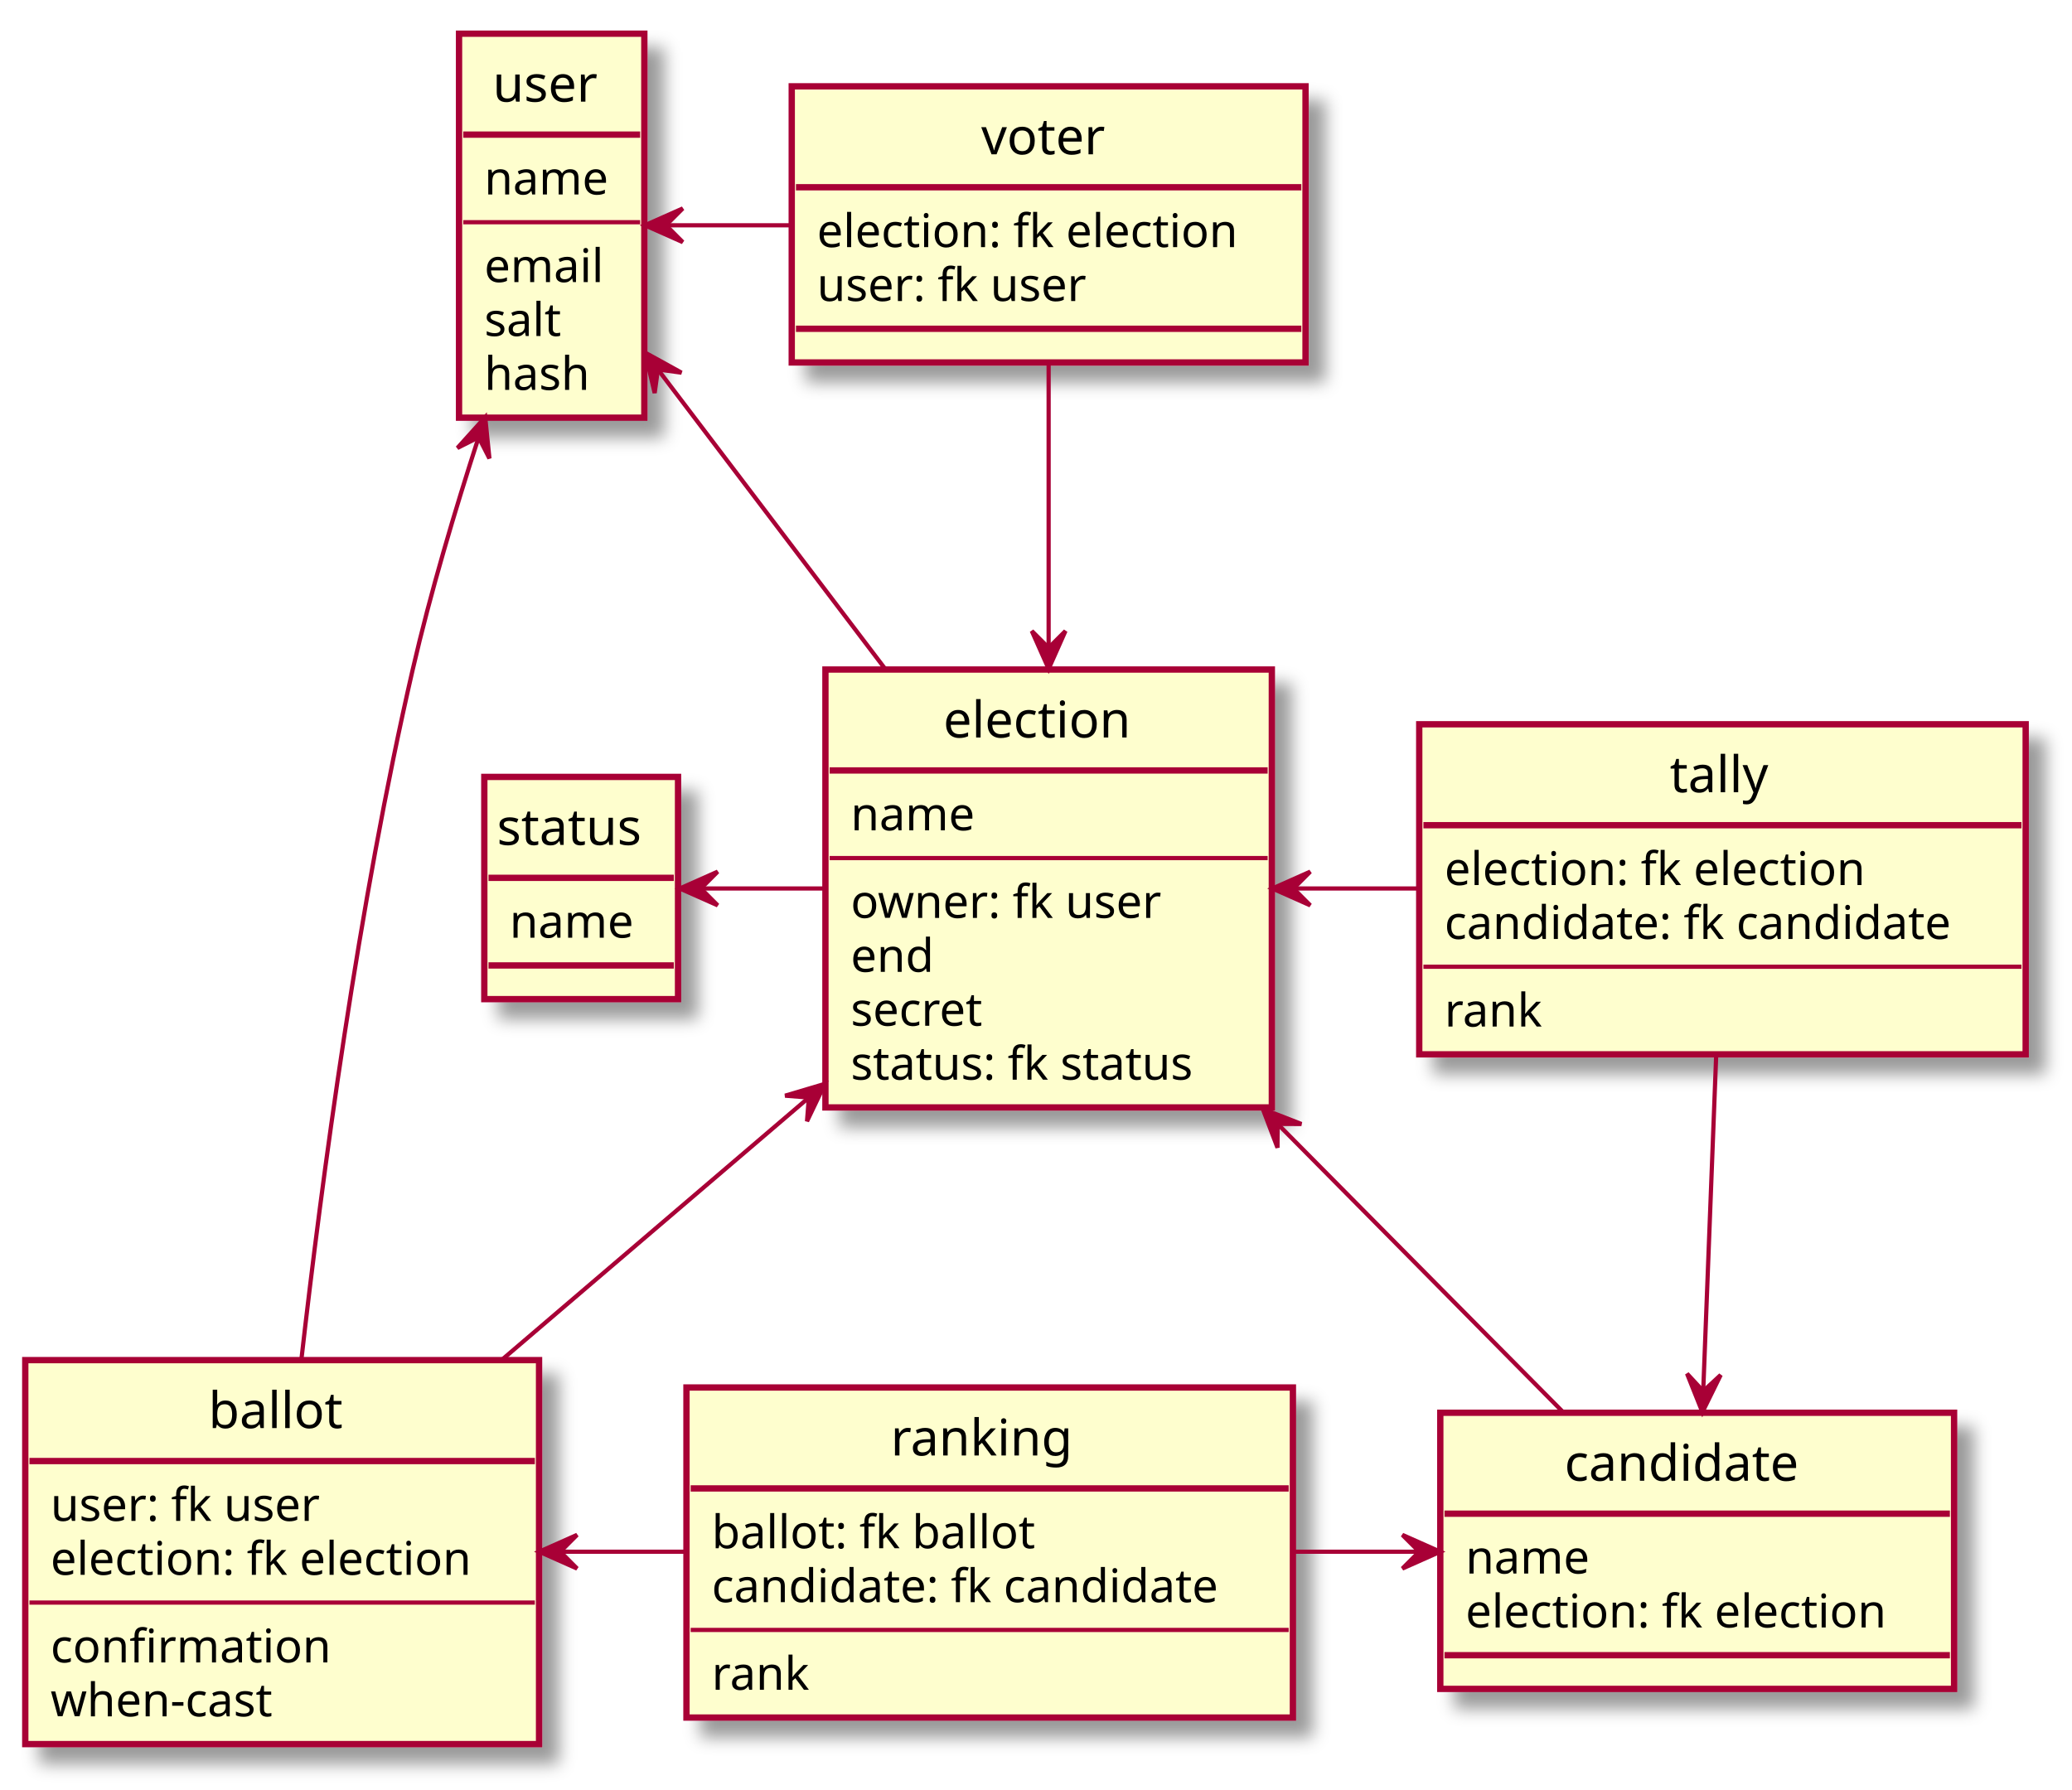
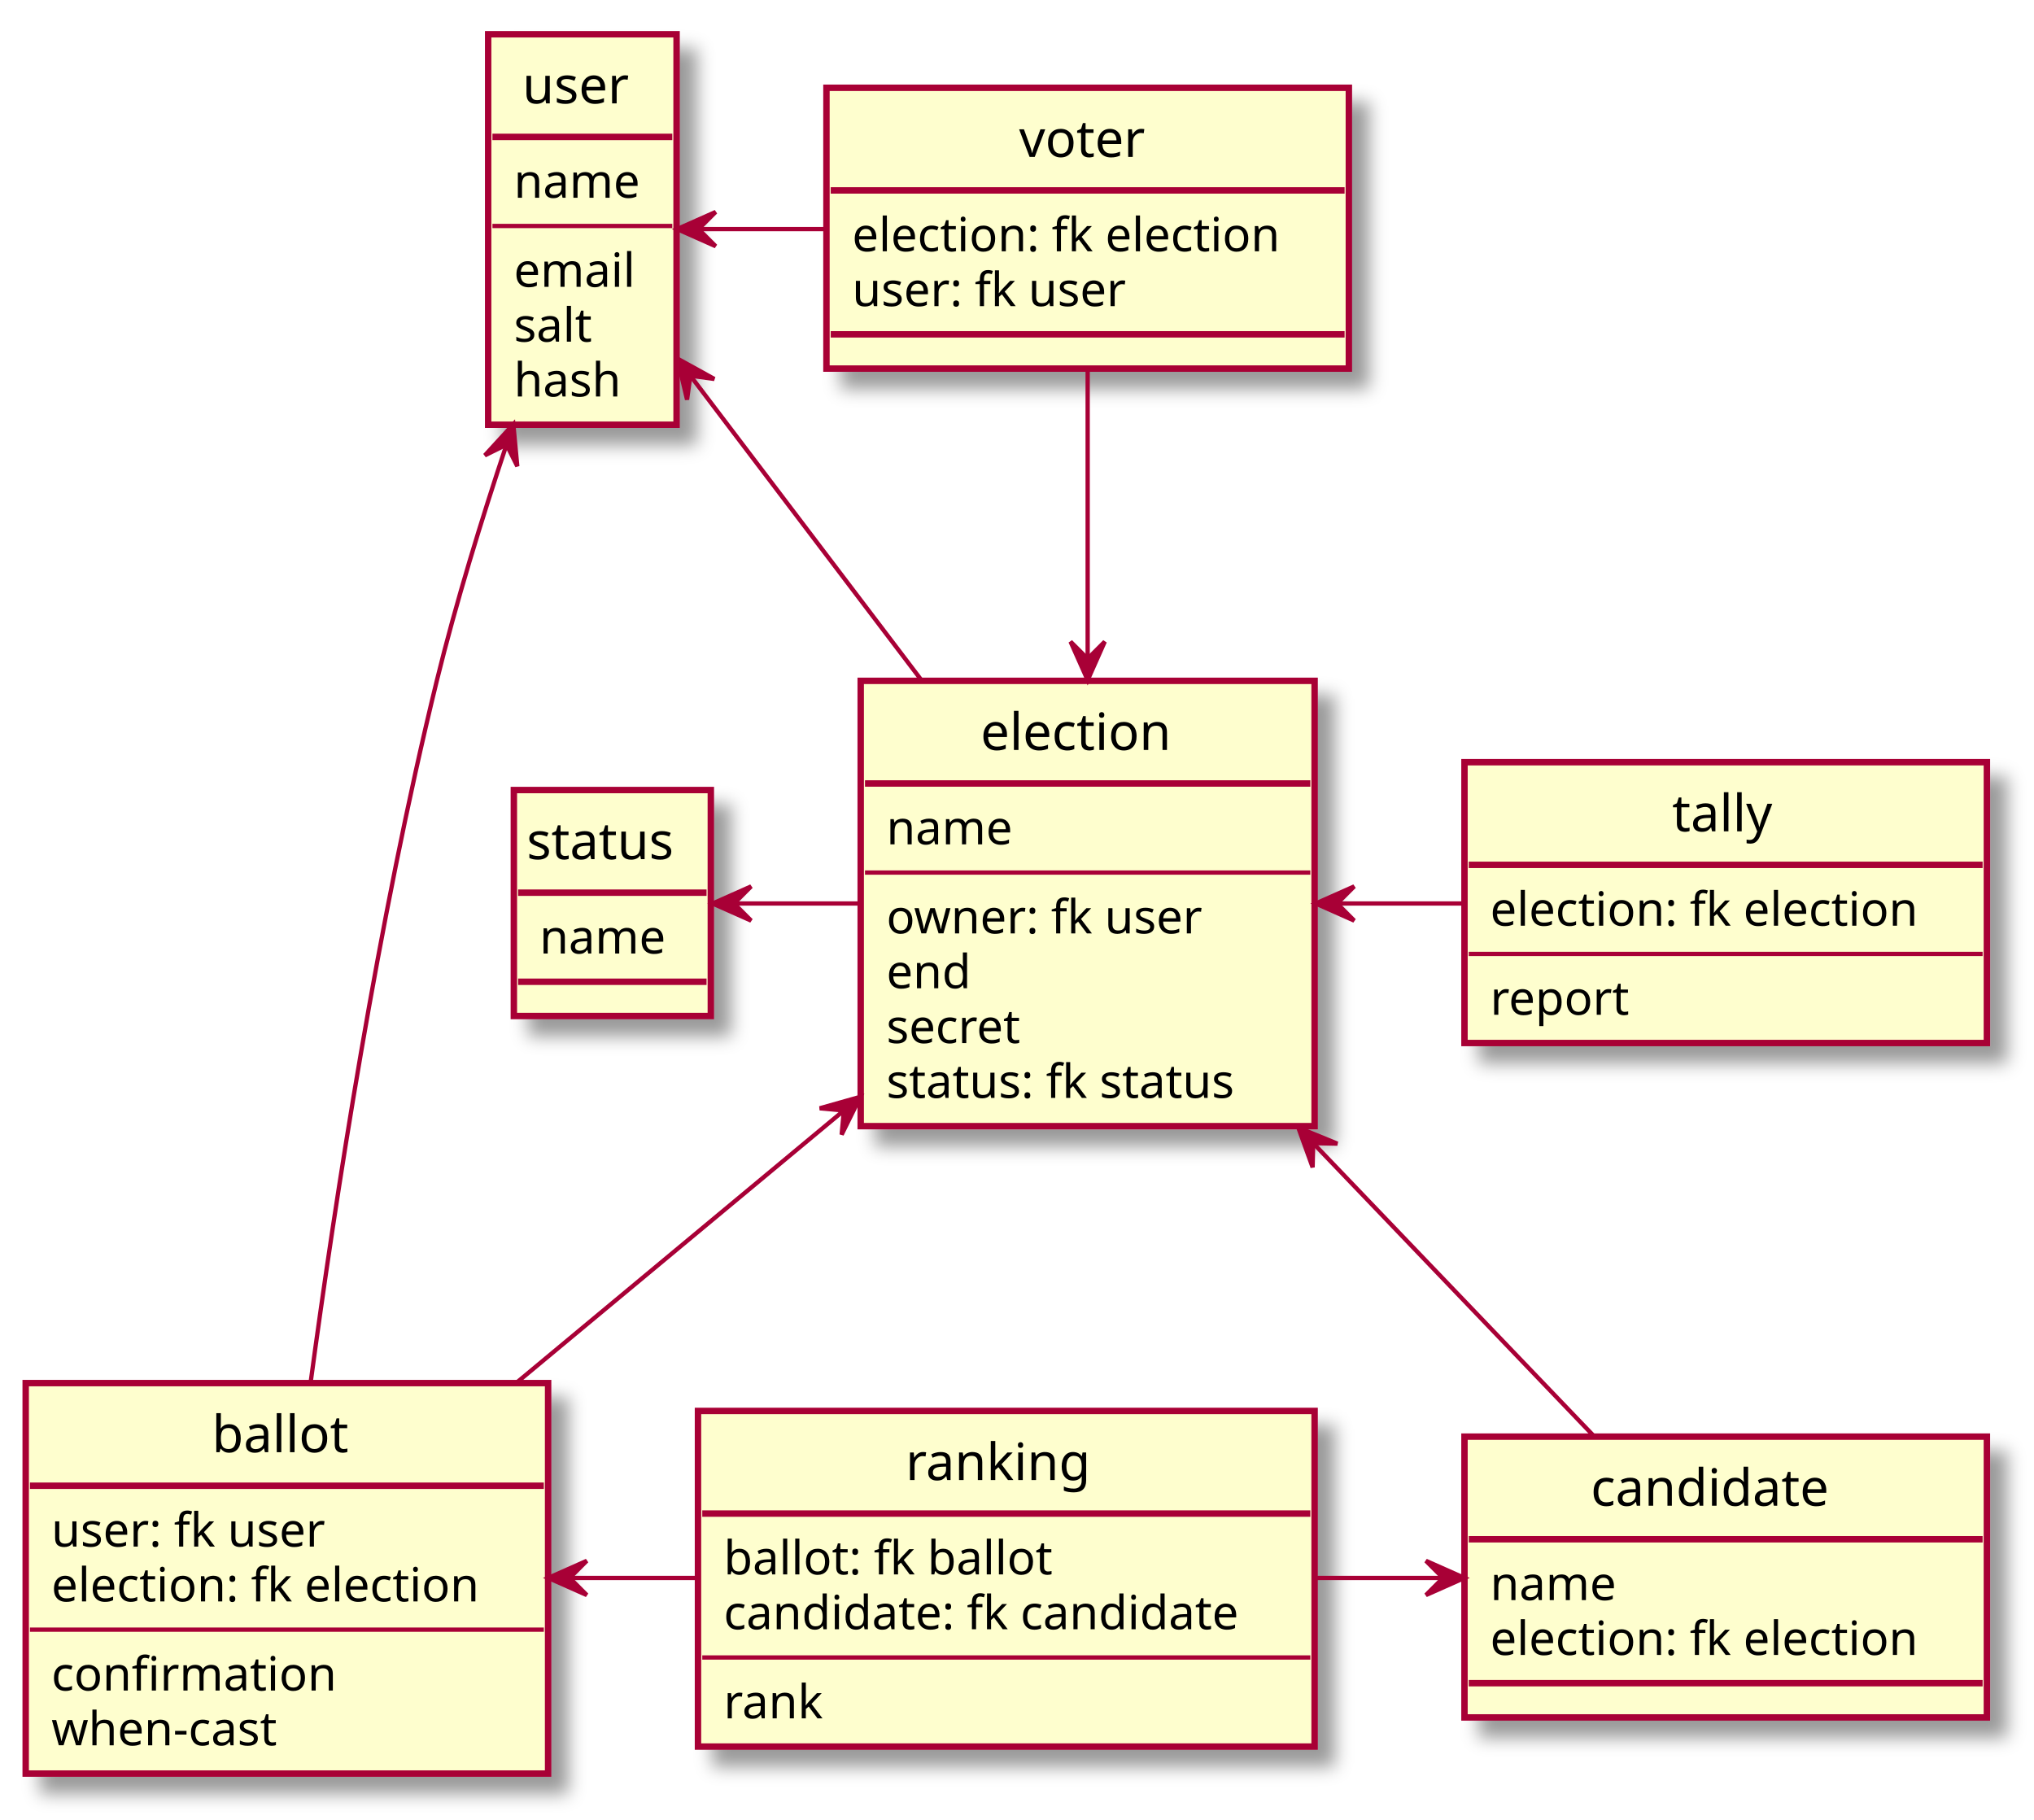
- <svg xmlns="http://www.w3.org/2000/svg" contentScriptType="application/ecmascript" contentStyleType="text/css" height="425px" preserveAspectRatio="none" style="width:492px;height:425px;" version="1.1" viewBox="0 0 492 425" width="492px" zoomAndPan="magnify">
+ <svg xmlns="http://www.w3.org/2000/svg" contentScriptType="application/ecmascript" contentStyleType="text/css" height="425px" preserveAspectRatio="none" style="width:475px;height:425px;" version="1.1" viewBox="0 0 475 425" width="475px" zoomAndPan="magnify">
  <defs>
-     <filter height="300%" id="f1t5wq2k90zj4m" width="300%" x="-1" y="-1">
+     <filter height="300%" id="fxdyzv2b6w8vk" width="300%" x="-1" y="-1">
      <feGaussianBlur result="blurOut" stdDeviation="2.0" />
      <feColorMatrix in="blurOut" result="blurOut2" type="matrix" values="0 0 0 0 0 0 0 0 0 0 0 0 0 0 0 0 0 0 .4 0" />
      <feOffset dx="4.0" dy="4.0" in="blurOut2" result="blurOut3" />
      <feBlend in="SourceGraphic" in2="blurOut3" mode="normal" />
    </filter>
  </defs>
  <g>
-     <rect fill="#FEFECE" filter="url(#f1t5wq2k90zj4m)" height="91.188" id="user" style="stroke: #A80036; stroke-width: 1.5;" width="44" x="109" y="8" />
-     <text fill="#000000" font-family="sans-serif" font-size="12" lengthAdjust="spacingAndGlyphs" textLength="28" x="117" y="24.139">user
+     <rect fill="#FEFECE" filter="url(#fxdyzv2b6w8vk)" height="91.188" id="user" style="stroke: #A80036; stroke-width: 1.5;" width="44" x="114" y="8" />
+     <text fill="#000000" font-family="sans-serif" font-size="12" lengthAdjust="spacingAndGlyphs" textLength="28" x="122" y="24.139">user
        </text>
-     <line style="stroke: #A80036; stroke-width: 1.5;" x1="110" x2="152" y1="31.969" y2="31.969" />
-     <text fill="#000000" font-family="sans-serif" font-size="11" lengthAdjust="spacingAndGlyphs" textLength="32" x="115" y="46.179">name
+     <line style="stroke: #A80036; stroke-width: 1.5;" x1="115" x2="157" y1="31.969" y2="31.969" />
+     <text fill="#000000" font-family="sans-serif" font-size="11" lengthAdjust="spacingAndGlyphs" textLength="32" x="120" y="46.179">name
        </text>
-     <line style="stroke: #A80036; stroke-width: 1.0;" x1="110" x2="152" y1="52.773" y2="52.773" />
-     <text fill="#000000" font-family="sans-serif" font-size="11" lengthAdjust="spacingAndGlyphs" textLength="31" x="115" y="66.984">email
+     <line style="stroke: #A80036; stroke-width: 1.0;" x1="115" x2="157" y1="52.773" y2="52.773" />
+     <text fill="#000000" font-family="sans-serif" font-size="11" lengthAdjust="spacingAndGlyphs" textLength="31" x="120" y="66.984">email
        </text>
-     <text fill="#000000" font-family="sans-serif" font-size="11" lengthAdjust="spacingAndGlyphs" textLength="21" x="115" y="79.789">salt
+     <text fill="#000000" font-family="sans-serif" font-size="11" lengthAdjust="spacingAndGlyphs" textLength="21" x="120" y="79.789">salt
        </text>
-     <text fill="#000000" font-family="sans-serif" font-size="11" lengthAdjust="spacingAndGlyphs" textLength="28" x="115" y="92.593">hash
+     <text fill="#000000" font-family="sans-serif" font-size="11" lengthAdjust="spacingAndGlyphs" textLength="28" x="120" y="92.593">hash
        </text>
-     <rect fill="#FEFECE" filter="url(#f1t5wq2k90zj4m)" height="103.992" id="election" style="stroke: #A80036; stroke-width: 1.5;" width="106" x="196" y="159" />
-     <text fill="#000000" font-family="sans-serif" font-size="12" lengthAdjust="spacingAndGlyphs" textLength="50" x="224" y="175.139">election
+     <rect fill="#FEFECE" filter="url(#fxdyzv2b6w8vk)" height="103.992" id="election" style="stroke: #A80036; stroke-width: 1.5;" width="106" x="201" y="159" />
+     <text fill="#000000" font-family="sans-serif" font-size="12" lengthAdjust="spacingAndGlyphs" textLength="50" x="229" y="175.139">election
        </text>
-     <line style="stroke: #A80036; stroke-width: 1.5;" x1="197" x2="301" y1="182.969" y2="182.969" />
-     <text fill="#000000" font-family="sans-serif" font-size="11" lengthAdjust="spacingAndGlyphs" textLength="32" x="202" y="197.179">name
+     <line style="stroke: #A80036; stroke-width: 1.5;" x1="202" x2="306" y1="182.969" y2="182.969" />
+     <text fill="#000000" font-family="sans-serif" font-size="11" lengthAdjust="spacingAndGlyphs" textLength="32" x="207" y="197.179">name
        </text>
-     <line style="stroke: #A80036; stroke-width: 1.0;" x1="197" x2="301" y1="203.773" y2="203.773" />
-     <text fill="#000000" font-family="sans-serif" font-size="11" lengthAdjust="spacingAndGlyphs" textLength="83" x="202" y="217.984">owner: fk user
+     <line style="stroke: #A80036; stroke-width: 1.0;" x1="202" x2="306" y1="203.773" y2="203.773" />
+     <text fill="#000000" font-family="sans-serif" font-size="11" lengthAdjust="spacingAndGlyphs" textLength="83" x="207" y="217.984">owner: fk user
        </text>
-     <text fill="#000000" font-family="sans-serif" font-size="11" lengthAdjust="spacingAndGlyphs" textLength="21" x="202" y="230.789">end
+     <text fill="#000000" font-family="sans-serif" font-size="11" lengthAdjust="spacingAndGlyphs" textLength="21" x="207" y="230.789">end
        </text>
-     <text fill="#000000" font-family="sans-serif" font-size="11" lengthAdjust="spacingAndGlyphs" textLength="36" x="202" y="243.593">secret
+     <text fill="#000000" font-family="sans-serif" font-size="11" lengthAdjust="spacingAndGlyphs" textLength="36" x="207" y="243.593">secret
        </text>
-     <text fill="#000000" font-family="sans-serif" font-size="11" lengthAdjust="spacingAndGlyphs" textLength="94" x="202" y="256.398">status: fk status
+     <text fill="#000000" font-family="sans-serif" font-size="11" lengthAdjust="spacingAndGlyphs" textLength="94" x="207" y="256.398">status: fk status
        </text>
-     <rect fill="#FEFECE" filter="url(#f1t5wq2k90zj4m)" height="65.578" id="voter" style="stroke: #A80036; stroke-width: 1.5;" width="122" x="188" y="20.5" />
-     <text fill="#000000" font-family="sans-serif" font-size="12" lengthAdjust="spacingAndGlyphs" textLength="32" x="233" y="36.639">voter
+     <rect fill="#FEFECE" filter="url(#fxdyzv2b6w8vk)" height="65.578" id="voter" style="stroke: #A80036; stroke-width: 1.5;" width="122" x="193" y="20.5" />
+     <text fill="#000000" font-family="sans-serif" font-size="12" lengthAdjust="spacingAndGlyphs" textLength="32" x="238" y="36.639">voter
        </text>
-     <line style="stroke: #A80036; stroke-width: 1.5;" x1="189" x2="309" y1="44.469" y2="44.469" />
-     <text fill="#000000" font-family="sans-serif" font-size="11" lengthAdjust="spacingAndGlyphs" textLength="110" x="194" y="58.679">election: fk election
+     <line style="stroke: #A80036; stroke-width: 1.5;" x1="194" x2="314" y1="44.469" y2="44.469" />
+     <text fill="#000000" font-family="sans-serif" font-size="11" lengthAdjust="spacingAndGlyphs" textLength="110" x="199" y="58.679">election: fk election
        </text>
-     <text fill="#000000" font-family="sans-serif" font-size="11" lengthAdjust="spacingAndGlyphs" textLength="74" x="194" y="71.484">user: fk user
+     <text fill="#000000" font-family="sans-serif" font-size="11" lengthAdjust="spacingAndGlyphs" textLength="74" x="199" y="71.484">user: fk user
        </text>
-     <line style="stroke: #A80036; stroke-width: 1.5;" x1="189" x2="309" y1="78.078" y2="78.078" />
-     <rect fill="#FEFECE" filter="url(#f1t5wq2k90zj4m)" height="52.773" id="status" style="stroke: #A80036; stroke-width: 1.5;" width="46" x="115" y="184.5" />
-     <text fill="#000000" font-family="sans-serif" font-size="12" lengthAdjust="spacingAndGlyphs" textLength="40" x="118" y="200.639">status
+     <line style="stroke: #A80036; stroke-width: 1.5;" x1="194" x2="314" y1="78.078" y2="78.078" />
+     <rect fill="#FEFECE" filter="url(#fxdyzv2b6w8vk)" height="52.773" id="status" style="stroke: #A80036; stroke-width: 1.5;" width="46" x="120" y="184.5" />
+     <text fill="#000000" font-family="sans-serif" font-size="12" lengthAdjust="spacingAndGlyphs" textLength="40" x="123" y="200.639">status
        </text>
-     <line style="stroke: #A80036; stroke-width: 1.5;" x1="116" x2="160" y1="208.469" y2="208.469" />
-     <text fill="#000000" font-family="sans-serif" font-size="11" lengthAdjust="spacingAndGlyphs" textLength="32" x="121" y="222.679">name
+     <line style="stroke: #A80036; stroke-width: 1.5;" x1="121" x2="165" y1="208.469" y2="208.469" />
+     <text fill="#000000" font-family="sans-serif" font-size="11" lengthAdjust="spacingAndGlyphs" textLength="32" x="126" y="222.679">name
        </text>
-     <line style="stroke: #A80036; stroke-width: 1.5;" x1="116" x2="160" y1="229.273" y2="229.273" />
-     <rect fill="#FEFECE" filter="url(#f1t5wq2k90zj4m)" height="91.188" id="ballot" style="stroke: #A80036; stroke-width: 1.5;" width="122" x="6" y="323" />
+     <line style="stroke: #A80036; stroke-width: 1.5;" x1="121" x2="165" y1="229.273" y2="229.273" />
+     <rect fill="#FEFECE" filter="url(#fxdyzv2b6w8vk)" height="91.188" id="ballot" style="stroke: #A80036; stroke-width: 1.5;" width="122" x="6" y="323" />
    <text fill="#000000" font-family="sans-serif" font-size="12" lengthAdjust="spacingAndGlyphs" textLength="35" x="49.5" y="339.139">ballot
        </text>
    <line style="stroke: #A80036; stroke-width: 1.5;" x1="7" x2="127" y1="346.969" y2="346.969" />
    <text fill="#000000" font-family="sans-serif" font-size="11" lengthAdjust="spacingAndGlyphs" textLength="74" x="12" y="361.179">user: fk user
        </text>
    <text fill="#000000" font-family="sans-serif" font-size="11" lengthAdjust="spacingAndGlyphs" textLength="110" x="12" y="373.984">election: fk election
        </text>
    <line style="stroke: #A80036; stroke-width: 1.0;" x1="7" x2="127" y1="380.578" y2="380.578" />
    <text fill="#000000" font-family="sans-serif" font-size="11" lengthAdjust="spacingAndGlyphs" textLength="71" x="12" y="394.789">confirmation
        </text>
    <text fill="#000000" font-family="sans-serif" font-size="11" lengthAdjust="spacingAndGlyphs" textLength="58" x="12" y="407.593">when-cast
        </text>
-     <rect fill="#FEFECE" filter="url(#f1t5wq2k90zj4m)" height="65.578" id="candidate" style="stroke: #A80036; stroke-width: 1.5;" width="122" x="342" y="335.5" />
+     <rect fill="#FEFECE" filter="url(#fxdyzv2b6w8vk)" height="65.578" id="candidate" style="stroke: #A80036; stroke-width: 1.5;" width="122" x="342" y="335.5" />
    <text fill="#000000" font-family="sans-serif" font-size="12" lengthAdjust="spacingAndGlyphs" textLength="63" x="371.5" y="351.639">candidate
        </text>
    <line style="stroke: #A80036; stroke-width: 1.5;" x1="343" x2="463" y1="359.469" y2="359.469" />
    <text fill="#000000" font-family="sans-serif" font-size="11" lengthAdjust="spacingAndGlyphs" textLength="32" x="348" y="373.679">name
        </text>
    <text fill="#000000" font-family="sans-serif" font-size="11" lengthAdjust="spacingAndGlyphs" textLength="110" x="348" y="386.484">election: fk election
        </text>
    <line style="stroke: #A80036; stroke-width: 1.5;" x1="343" x2="463" y1="393.078" y2="393.078" />
-     <rect fill="#FEFECE" filter="url(#f1t5wq2k90zj4m)" height="78.383" id="ranking" style="stroke: #A80036; stroke-width: 1.5;" width="144" x="163" y="329.5" />
+     <rect fill="#FEFECE" filter="url(#fxdyzv2b6w8vk)" height="78.383" id="ranking" style="stroke: #A80036; stroke-width: 1.5;" width="144" x="163" y="329.5" />
    <text fill="#000000" font-family="sans-serif" font-size="12" lengthAdjust="spacingAndGlyphs" textLength="47" x="211.5" y="345.639">ranking
        </text>
    <line style="stroke: #A80036; stroke-width: 1.5;" x1="164" x2="306" y1="353.469" y2="353.469" />
    <text fill="#000000" font-family="sans-serif" font-size="11" lengthAdjust="spacingAndGlyphs" textLength="84" x="169" y="367.679">ballot: fk ballot
        </text>
    <text fill="#000000" font-family="sans-serif" font-size="11" lengthAdjust="spacingAndGlyphs" textLength="132" x="169" y="380.484">candidate: fk candidate
        </text>
    <line style="stroke: #A80036; stroke-width: 1.0;" x1="164" x2="306" y1="387.078" y2="387.078" />
    <text fill="#000000" font-family="sans-serif" font-size="11" lengthAdjust="spacingAndGlyphs" textLength="25" x="169" y="401.289">rank
        </text>
-     <rect fill="#FEFECE" filter="url(#f1t5wq2k90zj4m)" height="78.383" id="tally" style="stroke: #A80036; stroke-width: 1.5;" width="144" x="337" y="172" />
-     <text fill="#000000" font-family="sans-serif" font-size="12" lengthAdjust="spacingAndGlyphs" textLength="25" x="396.5" y="188.139">tally
+     <rect fill="#FEFECE" filter="url(#fxdyzv2b6w8vk)" height="65.578" id="tally" style="stroke: #A80036; stroke-width: 1.5;" width="122" x="342" y="178" />
+     <text fill="#000000" font-family="sans-serif" font-size="12" lengthAdjust="spacingAndGlyphs" textLength="25" x="390.5" y="194.139">tally
        </text>
-     <line style="stroke: #A80036; stroke-width: 1.5;" x1="338" x2="480" y1="195.969" y2="195.969" />
-     <text fill="#000000" font-family="sans-serif" font-size="11" lengthAdjust="spacingAndGlyphs" textLength="110" x="343" y="210.179">election: fk election
+     <line style="stroke: #A80036; stroke-width: 1.5;" x1="343" x2="463" y1="201.969" y2="201.969" />
+     <text fill="#000000" font-family="sans-serif" font-size="11" lengthAdjust="spacingAndGlyphs" textLength="110" x="348" y="216.179">election: fk election
        </text>
-     <text fill="#000000" font-family="sans-serif" font-size="11" lengthAdjust="spacingAndGlyphs" textLength="132" x="343" y="222.984">candidate: fk candidate
+     <line style="stroke: #A80036; stroke-width: 1.0;" x1="343" x2="463" y1="222.773" y2="222.773" />
+     <text fill="#000000" font-family="sans-serif" font-size="11" lengthAdjust="spacingAndGlyphs" textLength="35" x="348" y="236.984">report
        </text>
-     <line style="stroke: #A80036; stroke-width: 1.0;" x1="338" x2="480" y1="229.578" y2="229.578" />
-     <text fill="#000000" font-family="sans-serif" font-size="11" lengthAdjust="spacingAndGlyphs" textLength="25" x="343" y="243.789">rank
-         </text>
-     <path d="M156.268,87.798 C171.962,108.479 192.452,135.481 210.179,158.841 " fill="none" id="user-election" style="stroke: #A80036; stroke-width: 1.0;" />
-     <polygon fill="#A80036" points="153.195,83.748,155.448,93.336,156.217,87.731,161.821,88.501,153.195,83.748" style="stroke: #A80036; stroke-width: 1.0;" />
-     <path d="M166.543,211 C176.352,211 186.161,211 195.969,211 " fill="none" id="status-election" style="stroke: #A80036; stroke-width: 1.0;" />
-     <polygon fill="#A80036" points="161.414,211,170.414,215,166.414,211,170.414,207,161.414,211" style="stroke: #A80036; stroke-width: 1.0;" />
-     <path d="M158.295,53.5 C168.182,53.5 178.068,53.5 187.955,53.5 " fill="none" id="user-voter" style="stroke: #A80036; stroke-width: 1.0;" />
-     <polygon fill="#A80036" points="153.125,53.5,162.125,57.5,158.125,53.5,162.125,49.5,153.125,53.5" style="stroke: #A80036; stroke-width: 1.0;" />
-     <path d="M249,86.72 C249,106.072 249,131.236 249,153.778 " fill="none" id="voter-election" style="stroke: #A80036; stroke-width: 1.0;" />
-     <polygon fill="#A80036" points="249,158.845,253,149.845,249,153.845,245,149.845,249,158.845" style="stroke: #A80036; stroke-width: 1.0;" />
-     <path d="M113.64,103.883 C108.041,121.156 102.203,140.784 98,159 C85.125,214.807 76.406,280.302 71.574,322.784 " fill="none" id="user-ballot" style="stroke: #A80036; stroke-width: 1.0;" />
-     <polygon fill="#A80036" points="115.211,99.077,108.612,106.388,113.657,103.829,116.216,108.874,115.211,99.077" style="stroke: #A80036; stroke-width: 1.0;" />
-     <path d="M191.872,260.81 C168.638,280.661 141.967,303.449 119.255,322.854 " fill="none" id="election-ballot" style="stroke: #A80036; stroke-width: 1.0;" />
-     <polygon fill="#A80036" points="195.869,257.395,186.428,260.199,192.067,260.642,191.624,266.282,195.869,257.395" style="stroke: #A80036; stroke-width: 1.0;" />
-     <path d="M303.456,266.987 C326.073,289.824 351.536,315.535 371.047,335.236 " fill="none" id="election-candidate" style="stroke: #A80036; stroke-width: 1.0;" />
-     <polygon fill="#A80036" points="299.852,263.347,303.343,272.556,303.37,266.9,309.027,266.927,299.852,263.347" style="stroke: #A80036; stroke-width: 1.0;" />
+     <path d="M161.268,87.798 C176.962,108.479 197.452,135.481 215.179,158.841 " fill="none" id="user-election" style="stroke: #A80036; stroke-width: 1.0;" />
+     <polygon fill="#A80036" points="158.195,83.748,160.448,93.336,161.217,87.731,166.821,88.501,158.195,83.748" style="stroke: #A80036; stroke-width: 1.0;" />
+     <path d="M171.543,211 C181.352,211 191.161,211 200.969,211 " fill="none" id="status-election" style="stroke: #A80036; stroke-width: 1.0;" />
+     <polygon fill="#A80036" points="166.414,211,175.414,215,171.414,211,175.414,207,166.414,211" style="stroke: #A80036; stroke-width: 1.0;" />
+     <path d="M163.295,53.5 C173.182,53.5 183.068,53.5 192.955,53.5 " fill="none" id="user-voter" style="stroke: #A80036; stroke-width: 1.0;" />
+     <polygon fill="#A80036" points="158.125,53.5,167.125,57.5,163.125,53.5,167.125,49.5,158.125,53.5" style="stroke: #A80036; stroke-width: 1.0;" />
+     <path d="M254,86.72 C254,106.072 254,131.236 254,153.778 " fill="none" id="voter-election" style="stroke: #A80036; stroke-width: 1.0;" />
+     <polygon fill="#A80036" points="254,158.845,258,149.845,254,153.845,250,149.845,254,158.845" style="stroke: #A80036; stroke-width: 1.0;" />
+     <path d="M118.267,103.893 C112.51,121.166 106.464,140.792 102,159 C88.322,214.79 78.287,280.289 72.553,322.776 " fill="none" id="user-ballot" style="stroke: #A80036; stroke-width: 1.0;" />
+     <polygon fill="#A80036" points="119.881,99.087,113.222,106.344,118.288,103.826,120.806,108.892,119.881,99.087" style="stroke: #A80036; stroke-width: 1.0;" />
+     <path d="M197.045,259.361 C172.72,279.588 144.48,303.071 120.544,322.976 " fill="none" id="election-ballot" style="stroke: #A80036; stroke-width: 1.0;" />
+     <polygon fill="#A80036" points="200.914,256.144,191.436,258.822,197.069,259.34,196.55,264.973,200.914,256.144" style="stroke: #A80036; stroke-width: 1.0;" />
+     <path d="M306.688,266.987 C328.571,289.824 353.207,315.535 372.085,335.236 " fill="none" id="election-candidate" style="stroke: #A80036; stroke-width: 1.0;" />
+     <polygon fill="#A80036" points="303.201,263.347,306.539,272.613,306.66,266.957,312.316,267.079,303.201,263.347" style="stroke: #A80036; stroke-width: 1.0;" />
    <path d="M133.179,368.5 C143.024,368.5 152.868,368.5 162.713,368.5 " fill="none" id="ballot-ranking" style="stroke: #A80036; stroke-width: 1.0;" />
    <polygon fill="#A80036" points="128.031,368.5,137.031,372.5,133.031,368.5,137.031,364.5,128.031,368.5" style="stroke: #A80036; stroke-width: 1.0;" />
    <path d="M307.188,368.5 C317.068,368.5 326.948,368.5 336.828,368.5 " fill="none" id="ranking-candidate" style="stroke: #A80036; stroke-width: 1.0;" />
    <polygon fill="#A80036" points="341.994,368.5,332.994,364.5,336.994,368.5,332.994,372.5,341.994,368.5" style="stroke: #A80036; stroke-width: 1.0;" />
-     <path d="M307.268,211 C317.104,211 326.94,211 336.776,211 " fill="none" id="election-tally" style="stroke: #A80036; stroke-width: 1.0;" />
-     <polygon fill="#A80036" points="302.125,211,311.125,215,307.125,211,311.125,207,302.125,211" style="stroke: #A80036; stroke-width: 1.0;" />
-     <path d="M407.532,250.04 C406.59,274.467 405.371,306.043 404.435,330.303 " fill="none" id="tally-candidate" style="stroke: #A80036; stroke-width: 1.0;" />
-     <polygon fill="#A80036" points="404.24,335.364,408.584,326.525,404.433,330.367,400.59,326.216,404.24,335.364" style="stroke: #A80036; stroke-width: 1.0;" />
+     <path d="M312.363,211 C322.13,211 331.897,211 341.664,211 " fill="none" id="election-tally" style="stroke: #A80036; stroke-width: 1.0;" />
+     <polygon fill="#A80036" points="307.256,211,316.256,215,312.256,211,316.256,207,307.256,211" style="stroke: #A80036; stroke-width: 1.0;" />
  </g>
</svg>
